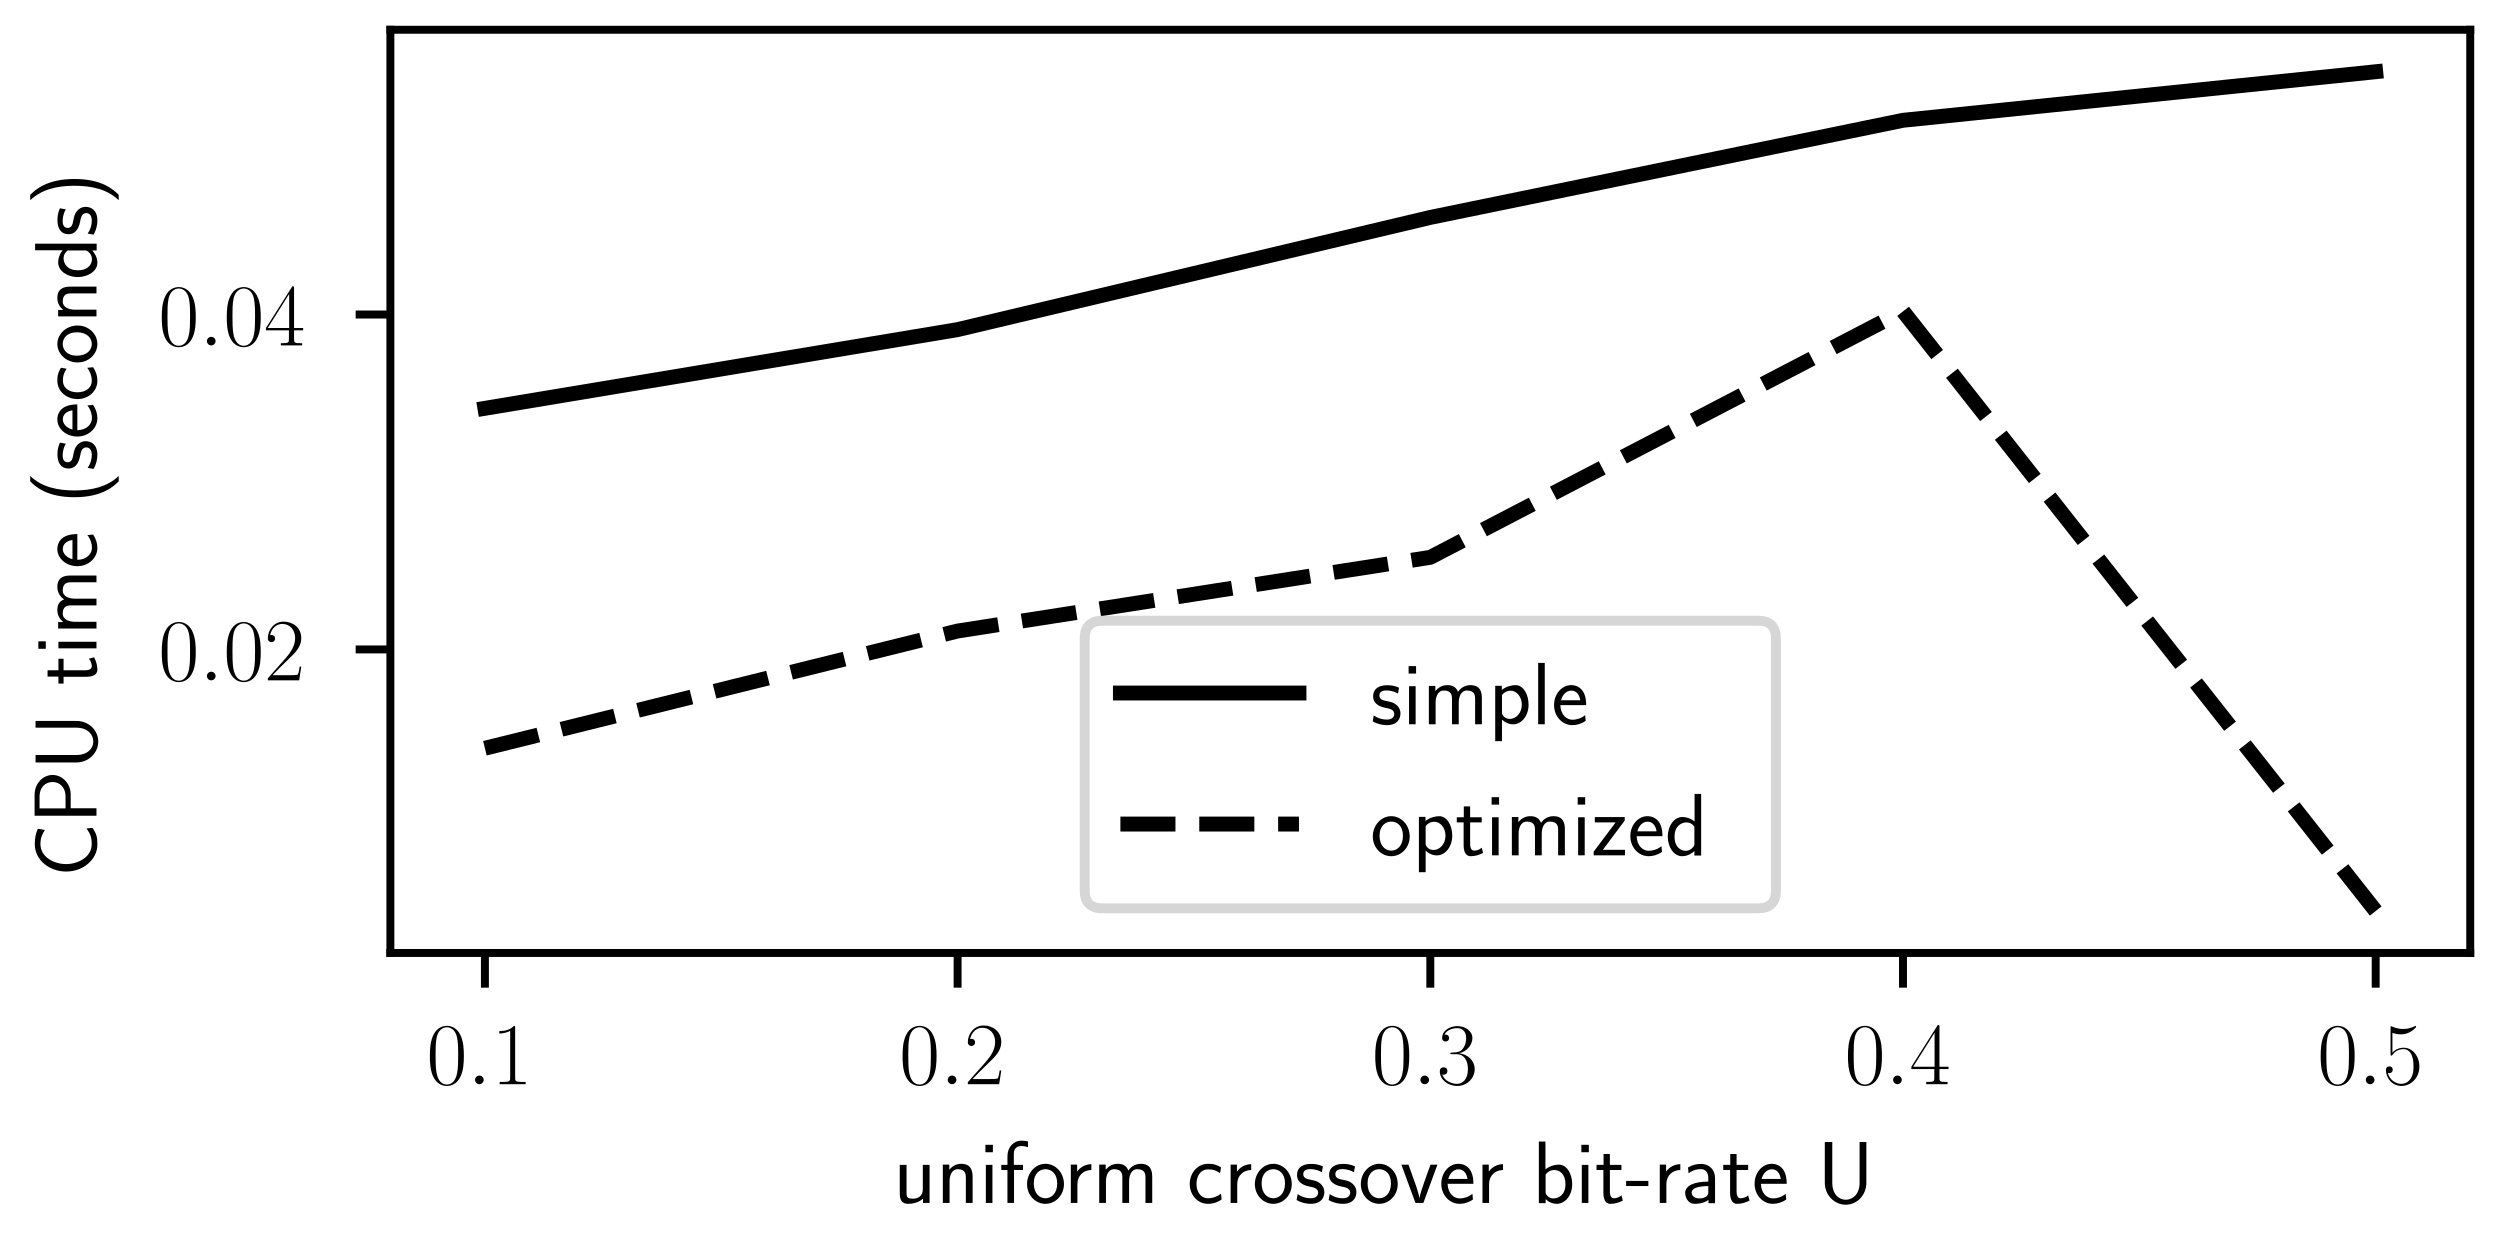
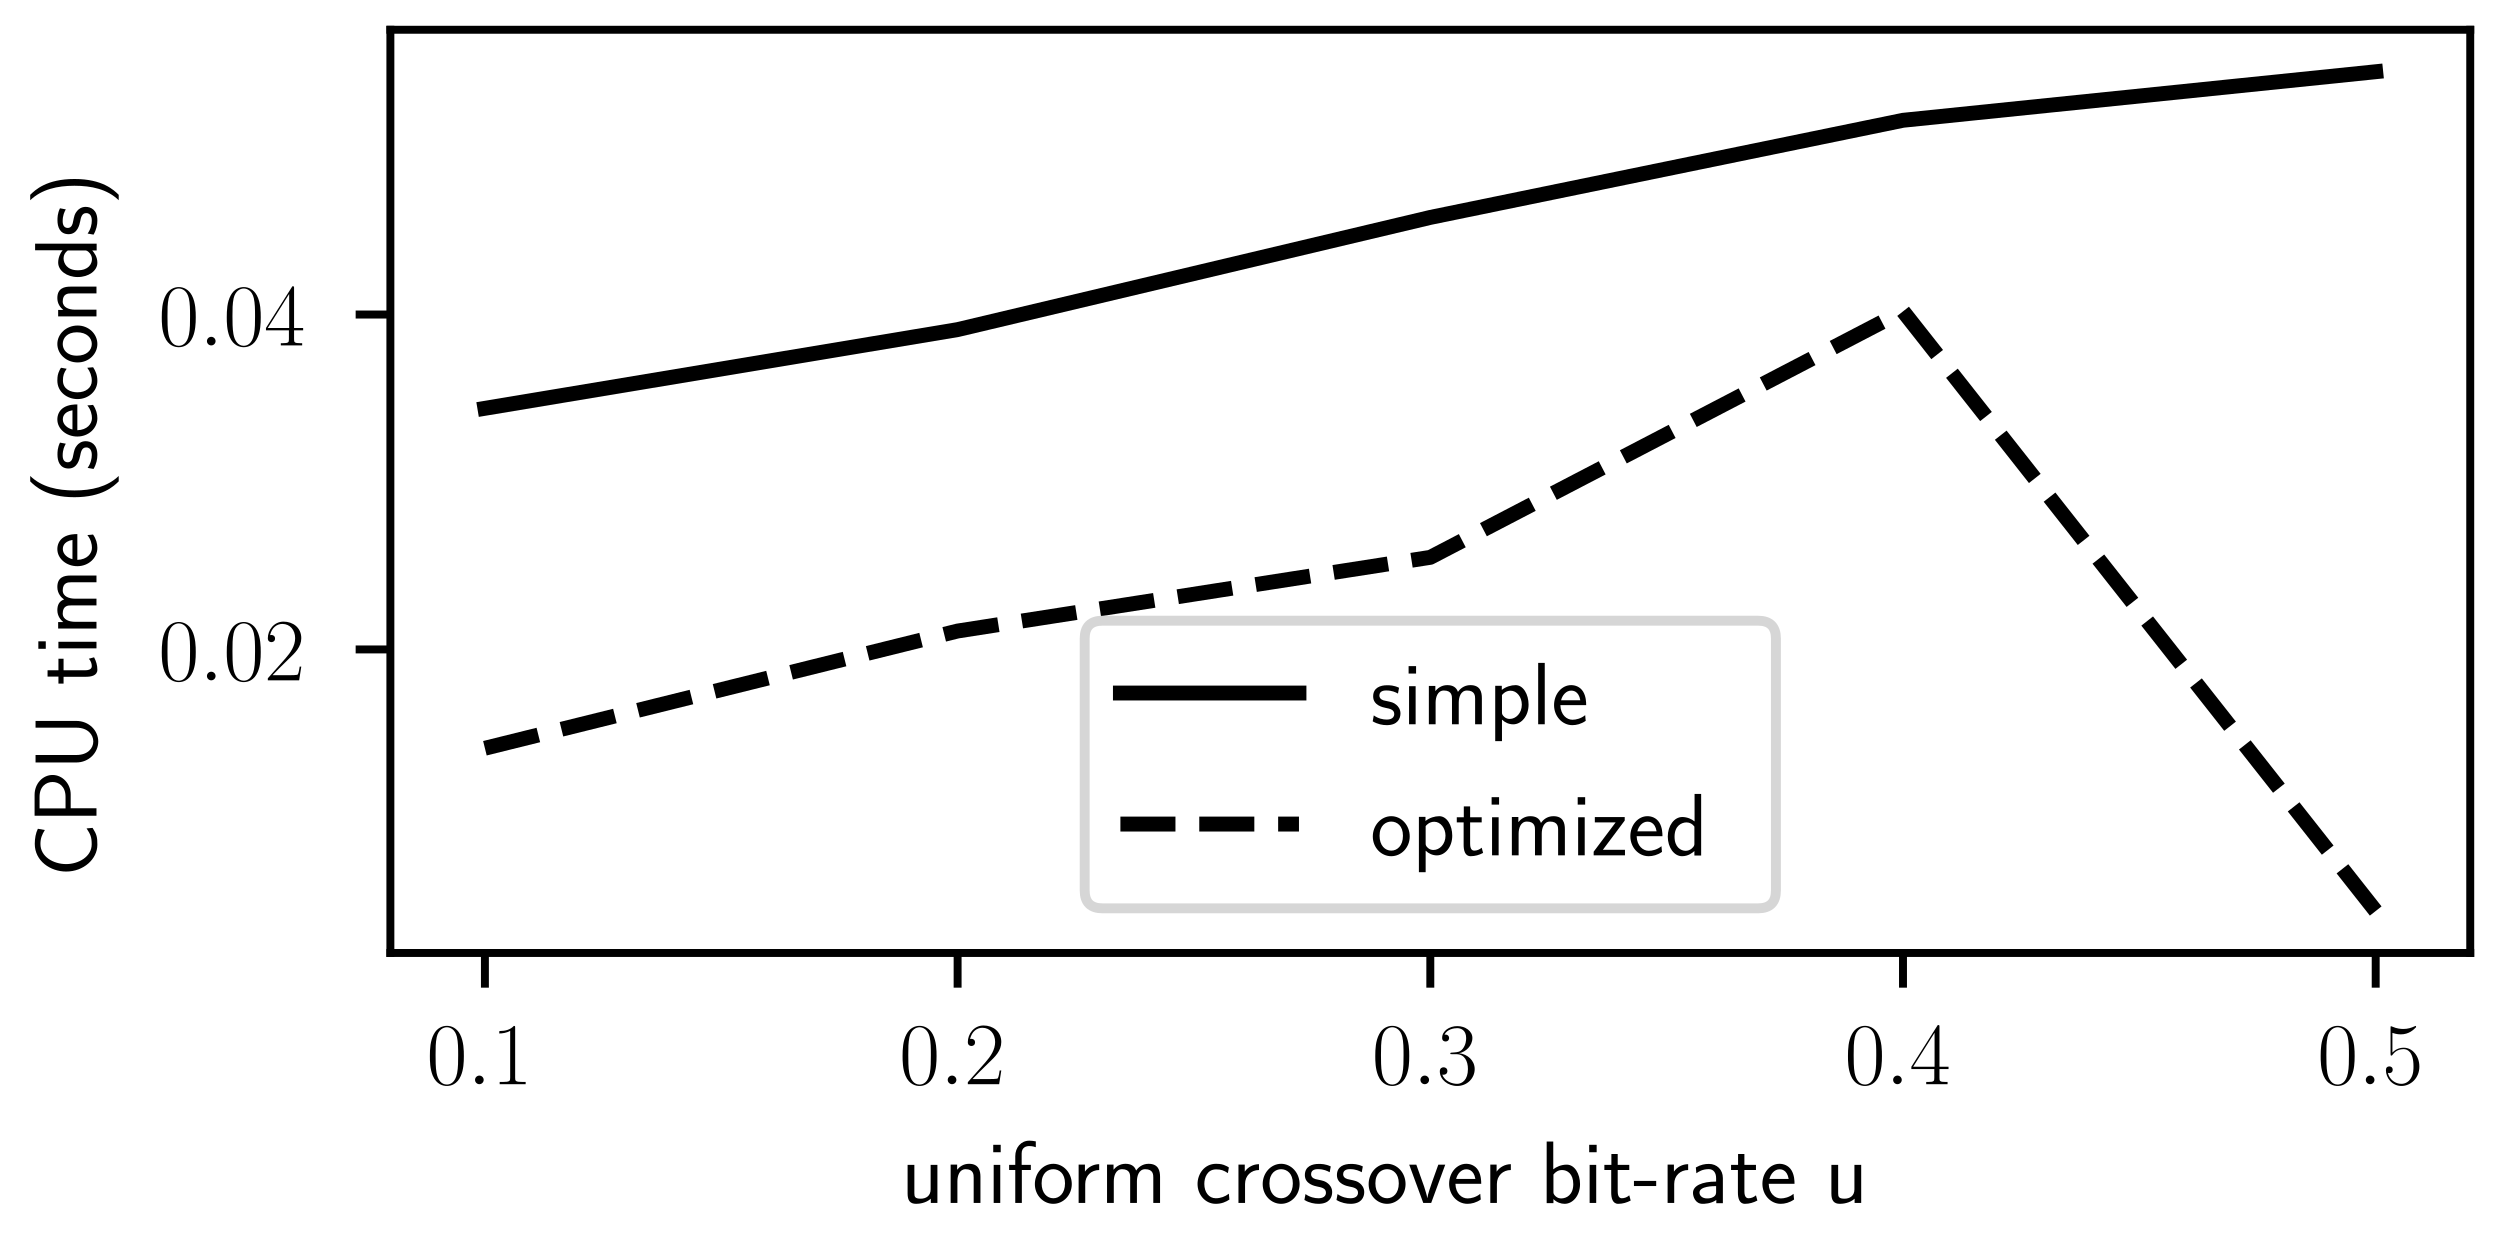
<svg xmlns="http://www.w3.org/2000/svg" xmlns:xlink="http://www.w3.org/1999/xlink" height="126pt" version="1.1" viewBox="0 0 252 126" width="252pt">
  <defs>
    <style type="text/css">*{stroke-linecap:butt;stroke-linejoin:round;}</style>
  </defs>
  <g id="figure_1">
    <g id="patch_1">
      <path d="M 0 126  L 252 126  L 252 0  L 0 0  z " style="fill:#ffffff;" />
    </g>
    <g id="axes_1">
      <g id="patch_2">
        <path d="M 39.35 96.06  L 249 96.06  L 249 3  L 39.35 3  z " style="fill:#ffffff;" />
      </g>
      <g id="matplotlib.axis_1">
        <g id="xtick_1">
          <g id="line2d_1">
            <defs>
-               <path d="M 0 0  L 0 3.5  " id="me3e1b507d7" style="stroke:#000000;stroke-width:0.8;" />
-             </defs>
-             <g>
-               <use style="stroke:#000000;stroke-width:0.8;" x="48.879" xlink:href="#me3e1b507d7" y="96.06" />
+               <path d="M 0 0  L 0 3.5  " id="mb6bfddcb3c" style="stroke:#000000;stroke-width:0.8;" />
+             </defs>
+             <g>
+               <use style="stroke:#000000;stroke-width:0.8;" x="48.879" xlink:href="#mb6bfddcb3c" y="96.06" />
            </g>
          </g>
          <g id="text_1">
            <g transform="translate(42.99147 109.2862)scale(0.09 -0.09)">
              <defs>
                <path d="M 42 31.641  C 42 37.75 41.906 48.125 37.703 56.109  C 34 63.109 28.094 65.594 22.906 65.594  C 18.094 65.594 12 63.406 8.203 56.203  C 4.203 48.719 3.797 39.438 3.797 31.641  C 3.797 25.953 3.906 17.281 7 9.672  C 11.297 -0.609 19 -2 22.906 -2  C 27.5 -2 34.5 -0.109 38.594 9.375  C 41.594 16.281 42 24.359 42 31.641  z M 22.906 -0.406  C 16.5 -0.406 12.703 5.078 11.297 12.688  C 10.203 18.562 10.203 27.156 10.203 32.75  C 10.203 40.438 10.203 46.828 11.5 52.922  C 13.406 61.391 19 64 22.906 64  C 27 64 32.297 61.297 34.203 53.125  C 35.5 47.438 35.594 40.734 35.594 32.75  C 35.594 26.25 35.594 18.266 34.406 12.375  C 32.297 1.484 26.406 -0.406 22.906 -0.406  z " id="CMR17-48" />
                <path d="M 18.406 4.797  C 18.406 7.688 16 9.672 13.594 9.672  C 10.703 9.672 8.703 7.281 8.703 4.891  C 8.703 2 11.094 0 13.5 0  C 16.406 0 18.406 2.391 18.406 4.797  z " id="CMMI12-58" />
                <path d="M 26.594 63.406  C 26.594 65.5 26.5 65.5 25.094 65.5  C 21.203 61.188 15.297 59.797 9.703 59.797  C 9.406 59.797 8.906 59.797 8.797 59.5  C 8.703 59.297 8.703 59.094 8.703 57  C 11.797 57 17 57.594 21 59.984  L 21 7.203  C 21 3.688 20.797 2.5 12.203 2.5  L 9.203 2.5  L 9.203 0  C 14 0 19 0 23.797 0  C 28.594 0 33.594 0 38.406 0  L 38.406 2.5  L 35.406 2.5  C 26.797 2.5 26.594 3.594 26.594 7.156  z " id="CMR17-49" />
              </defs>
              <use transform="scale(0.996264)" xlink:href="#CMR17-48" />
              <use transform="translate(45.69048 0)scale(0.996264)" xlink:href="#CMMI12-58" />
              <use transform="translate(72.78765 0)scale(0.996264)" xlink:href="#CMR17-49" />
            </g>
          </g>
        </g>
        <g id="xtick_2">
          <g id="line2d_2">
            <g>
-               <use style="stroke:#000000;stroke-width:0.8;" x="96.527" xlink:href="#me3e1b507d7" y="96.06" />
+               <use style="stroke:#000000;stroke-width:0.8;" x="96.527" xlink:href="#mb6bfddcb3c" y="96.06" />
            </g>
          </g>
          <g id="text_2">
            <g transform="translate(90.63925 109.2862)scale(0.09 -0.09)">
              <defs>
                <path d="M 41.703 15.453  L 39.906 15.453  C 38.906 8.375 38.094 7.172 37.703 6.562  C 37.203 5.766 30 5.766 28.594 5.766  L 9.406 5.766  C 13 9.672 20 16.75 28.5 24.953  C 34.594 30.734 41.703 37.531 41.703 47.422  C 41.703 59.219 32.297 66 21.797 66  C 10.797 66 4.094 56.312 4.094 47.344  C 4.094 43.438 7 42.938 8.203 42.938  C 9.203 42.938 12.203 43.547 12.203 47.031  C 12.203 50.109 9.594 51 8.203 51  C 7.594 51 7 50.906 6.594 50.703  C 8.5 59.219 14.297 63.406 20.406 63.406  C 29.094 63.406 34.797 56.516 34.797 47.422  C 34.797 38.734 29.703 31.25 24 24.75  L 4.094 2.281  L 4.094 0  L 39.297 0  z " id="CMR17-50" />
              </defs>
              <use transform="scale(0.996264)" xlink:href="#CMR17-48" />
              <use transform="translate(45.69048 0)scale(0.996264)" xlink:href="#CMMI12-58" />
              <use transform="translate(72.78765 0)scale(0.996264)" xlink:href="#CMR17-50" />
            </g>
          </g>
        </g>
        <g id="xtick_3">
          <g id="line2d_3">
            <g>
-               <use style="stroke:#000000;stroke-width:0.8;" x="144.175" xlink:href="#me3e1b507d7" y="96.06" />
+               <use style="stroke:#000000;stroke-width:0.8;" x="144.175" xlink:href="#mb6bfddcb3c" y="96.06" />
            </g>
          </g>
          <g id="text_3">
            <g transform="translate(138.287 109.2862)scale(0.09 -0.09)">
              <defs>
                <path d="M 22.094 33.703  C 31 33.703 34.906 25.969 34.906 17.031  C 34.906 5 28.5 0.391 22.703 0.391  C 17.406 0.391 8.797 3.031 6.094 10.828  C 6.594 10.625 7.094 10.625 7.594 10.625  C 10 10.625 11.797 12.219 11.797 14.812  C 11.797 17.703 9.594 19 7.594 19  C 5.906 19 3.297 18.203 3.297 14.469  C 3.297 5.234 12.297 -2 22.906 -2  C 34 -2 42.5 6.719 42.5 16.953  C 42.5 26.672 34.5 33.703 25 34.797  C 32.594 36.375 39.906 43.062 39.906 52.016  C 39.906 59.688 32 65.297 23 65.297  C 13.906 65.297 5.906 59.828 5.906 52.016  C 5.906 48.594 8.5 48 9.797 48  C 11.906 48 13.703 49.297 13.703 51.891  C 13.703 54.469 11.906 55.766 9.797 55.766  C 9.406 55.766 8.906 55.766 8.5 55.578  C 11.406 61.859 19.297 63 22.797 63  C 26.297 63 32.906 61.328 32.906 51.875  C 32.906 49.109 32.5 44.188 29.094 39.844  C 26.094 36 22.703 36 19.406 35.688  C 18.906 35.688 16.594 35.453 16.203 35.453  C 15.5 35.359 15.094 35.266 15.094 34.5  C 15.094 33.797 15.203 33.703 17.203 33.703  z " id="CMR17-51" />
              </defs>
              <use transform="scale(0.996264)" xlink:href="#CMR17-48" />
              <use transform="translate(45.69048 0)scale(0.996264)" xlink:href="#CMMI12-58" />
              <use transform="translate(72.78765 0)scale(0.996264)" xlink:href="#CMR17-51" />
            </g>
          </g>
        </g>
        <g id="xtick_4">
          <g id="line2d_4">
            <g>
-               <use style="stroke:#000000;stroke-width:0.8;" x="191.822" xlink:href="#me3e1b507d7" y="96.06" />
+               <use style="stroke:#000000;stroke-width:0.8;" x="191.822" xlink:href="#mb6bfddcb3c" y="96.06" />
            </g>
          </g>
          <g id="text_4">
            <g transform="translate(185.9348 109.2862)scale(0.09 -0.09)">
              <defs>
                <path d="M 33.594 64.406  C 33.594 66.5 33.5 66.5 31.703 66.5  L 2 19.594  L 2 17  L 27.797 17  L 27.797 7.141  C 27.797 3.5 27.594 2.5 20.594 2.5  L 18.703 2.5  L 18.703 0  C 21.906 0 27.297 0 30.703 0  C 34.094 0 39.5 0 42.703 0  L 42.703 2.5  L 40.797 2.5  C 33.797 2.5 33.594 3.5 33.594 7.141  L 33.594 17  L 43.797 17  L 43.797 19.594  L 33.594 19.594  z M 28.094 57.859  L 28.094 19.594  L 4 19.594  z " id="CMR17-52" />
              </defs>
              <use transform="scale(0.996264)" xlink:href="#CMR17-48" />
              <use transform="translate(45.69048 0)scale(0.996264)" xlink:href="#CMMI12-58" />
              <use transform="translate(72.78765 0)scale(0.996264)" xlink:href="#CMR17-52" />
            </g>
          </g>
        </g>
        <g id="xtick_5">
          <g id="line2d_5">
            <g>
-               <use style="stroke:#000000;stroke-width:0.8;" x="239.47" xlink:href="#me3e1b507d7" y="96.06" />
+               <use style="stroke:#000000;stroke-width:0.8;" x="239.47" xlink:href="#mb6bfddcb3c" y="96.06" />
            </g>
          </g>
          <g id="text_5">
            <g transform="translate(233.5826 109.2862)scale(0.09 -0.09)">
              <defs>
                <path d="M 11.406 57.688  C 12.406 57.281 16.5 56 20.703 56  C 30 56 35.094 61.109 38 64.062  C 38 64.953 38 65.5 37.406 65.5  C 37.297 65.5 37.094 65.5 36.297 65.047  C 32.797 63.406 28.703 62.078 23.703 62.078  C 20.703 62.078 16.203 62.484 11.297 64.672  C 10.203 65.172 10 65.172 9.906 65.172  C 9.406 65.172 9.297 65.062 9.297 63.078  L 9.297 34.422  C 9.297 32.641 9.297 32.141 10.297 32.141  C 10.797 32.141 11 32.344 11.5 33.031  C 14.703 37.516 19.094 39.406 24.094 39.406  C 27.594 39.406 35.094 37.219 35.094 20.141  C 35.094 16.953 35.094 11.172 32.094 6.578  C 29.594 2.484 25.703 0.391 21.406 0.391  C 14.797 0.391 8.094 5 6.297 12.719  C 6.703 12.609 7.5 12.422 7.906 12.422  C 9.203 12.422 11.703 13.125 11.703 16.219  C 11.703 18.906 9.797 20 7.906 20  C 5.594 20 4.094 18.594 4.094 15.797  C 4.094 7.094 11 -2 21.594 -2  C 31.906 -2 41.703 6.875 41.703 19.75  C 41.703 31.719 33.906 41 24.203 41  C 19.094 41 14.797 39.109 11.406 35.531  z " id="CMR17-53" />
              </defs>
              <use transform="scale(0.996264)" xlink:href="#CMR17-48" />
              <use transform="translate(45.69048 0)scale(0.996264)" xlink:href="#CMMI12-58" />
              <use transform="translate(72.78765 0)scale(0.996264)" xlink:href="#CMR17-53" />
            </g>
          </g>
        </g>
        <g id="text_6">
-           <g transform="translate(90.03366 121.2563)scale(0.09 -0.09)">
+           <g transform="translate(90.82236 121.2563)scale(0.09 -0.09)">
            <defs>
              <path d="M 40.906 42.797  L 33.297 42.797  L 33.297 15.188  C 33.297 7.781 27.906 4.781 22.203 4.781  C 15.594 4.781 15 6.984 15 11.078  L 15 42.797  L 7.406 42.797  L 7.406 10.594  C 7.406 2.797 10.094 -1 17 -1  C 20.406 -1 28.094 -0.203 33.5 4.781  L 33.5 0  L 40.906 0  z " id="CMSS17-117" />
              <path d="M 40.906 29.328  C 40.906 35.672 39.406 44 28.094 44  C 21.703 44 17.5 40.719 14.703 37.328  L 14.703 43.094  L 7.406 43.094  L 7.406 0  L 15 0  L 15 24.359  C 15 30.688 17.406 37.938 24.203 37.938  C 33 37.938 33.297 32 33.297 28.578  L 33.297 0  L 40.906 0  z " id="CMSS17-110" />
              <path d="M 15.297 65.359  L 6.906 65.359  L 6.906 57  L 15.297 57  z M 14.797 42.797  L 7.406 42.797  L 7.406 0  L 14.797 0  z " id="CMSS17-105" />
              <path d="M 16.797 37  L 26.906 37  L 26.906 42.766  L 16.594 42.766  L 16.594 55.609  C 16.594 62.719 22 63.938 25.094 63.938  C 26.094 63.938 28.906 63.938 32.5 62.641  L 32.5 69.203  C 30.203 69.703 27.406 70 25.203 70  C 15.906 70 9.406 62.391 9.406 52.484  L 9.406 42.766  L 2.5 42.766  L 2.5 37  L 9.406 37  L 9.406 0  L 16.797 0  z " id="CMSS17-102" />
              <path d="M 44.203 21.188  C 44.203 34 34.703 44 23.5 44  C 12 44 2.703 33.703 2.703 21.188  C 2.703 8.5 12.297 -1 23.406 -1  C 34.797 -1 44.203 8.797 44.203 21.188  z M 23.5 5.266  C 16.406 5.266 10.297 11.078 10.297 22  C 10.297 33.609 17.406 37.922 23.406 37.922  C 29.906 37.922 36.594 33.219 36.594 22  C 36.594 10.672 30.094 5.266 23.5 5.266  z " id="CMSS17-111" />
              <path d="M 14.906 21.297  C 14.906 30.703 21.797 37 30.594 37  L 30.594 43.578  C 24.203 43.578 18.203 40.391 14.594 35.203  L 14.594 43.094  L 7.5 43.094  L 7.5 0  L 14.906 0  z " id="CMSS17-114" />
              <path d="M 67 29.328  C 67 36.062 65.297 44 54.094 44  C 46.594 44 42.094 39.312 40.094 36.422  C 38.297 41.719 34.094 44 28.094 44  C 21.297 44 17 40.125 14.703 37.328  L 14.703 43.094  L 7.406 43.094  L 7.406 0  L 15 0  L 15 24.359  C 15 30.297 17.203 37.938 24.297 37.938  C 33.406 37.938 33.406 31.5 33.406 28.578  L 33.406 0  L 41 0  L 41 24.359  C 41 30.297 43.203 37.938 50.297 37.938  C 59.406 37.938 59.406 31.5 59.406 28.578  L 59.406 0  L 67 0  z " id="CMSS17-109" />
              <path d="M 38.5 39.703  C 38.5 40.391 33.906 42.406 32.703 42.797  C 29.406 44 25.203 44 24.094 44  C 11.094 44 3.297 32.703 3.297 21.297  C 3.297 9.297 12 -1 23.703 -1  C 30.406 -1 35.203 1.188 39.094 3.781  L 38.5 10.375  C 34.203 7.078 29.203 5.266 23.797 5.266  C 16 5.266 10.906 12.094 10.906 21.391  C 10.906 28.609 14.203 37.719 24.203 37.719  C 29.703 37.719 32.797 36.609 37.406 33.516  z " id="CMSS17-99" />
              <path d="M 32.203 41.047  C 26.297 43.859 21.703 43.859 18.703 43.859  C 11.594 43.859 3.094 41.375 3.094 31.297  C 3.094 21.234 14.094 19.031 17.094 18.422  C 21.703 17.531 26.797 16.531 26.797 11.562  C 26.797 5.266 19.594 5.266 18.297 5.266  C 14.297 5.266 8.797 6.359 3.797 9.969  L 2.594 3.281  C 8.297 0 13.797 -1 18.406 -1  C 30.703 -1 33.797 6.5 33.797 12.203  C 33.797 17.094 31 20.391 29.094 21.891  C 25.797 24.5 24.594 24.797 16.406 26.5  C 15 26.703 10.094 27.797 10.094 32.281  C 10.094 38 16.406 38 17.797 38  C 24.297 38 28.297 35.984 31 34.5  z " id="CMSS17-115" />
              <path d="M 41.797 43  L 34 43  L 27.297 24.312  C 25.203 18.203 22.203 9.797 21.703 5.5  L 21.594 5.5  C 21.406 7.312 20.594 9.906 20.094 11.703  C 19.5 13.906 18.703 16.5 18.094 18.312  L 9.297 43  L 1.297 43  L 17.094 0  L 26 0  z " id="CMSS17-118" />
              <path d="M 39.094 21.516  C 39.094 24.844 38.906 31.297 35.703 36.641  C 32.203 42.391 26.5 44 22.203 44  C 11.797 44 3 34.188 3 21.484  C 3 9.094 12.094 -1 23.594 -1  C 28.094 -1 33.594 0.297 38.594 3.875  C 38.594 4.281 38.406 6.469 38.297 6.562  C 38.297 6.766 38 9.844 38 10.25  C 33.203 6.359 27.703 5.078 23.703 5.078  C 17.297 5.078 10.406 10.422 10.094 21.516  z M 10.906 27  C 12.203 32.562 16.594 37.828 22.203 37.828  C 23.703 37.828 30.703 37.828 32.5 27  z " id="CMSS17-101" />
              <path d="M 14.906 69  L 7.5 69  L 7.5 -0.203  L 15.094 -0.203  L 15.094 4.281  C 18.906 0.594 23.5 -1 27.594 -1  C 37.203 -1 45 8.578 45 21.125  C 45 32.594 39 43.062 30.094 43.062  C 23.797 43.062 18.203 40.484 14.906 37.797  z M 15.094 31.969  C 17.297 34.719 20.406 37 24.797 37  C 30.703 37 37.406 32.766 37.406 21.125  C 37.406 8.719 29.406 5.078 23.906 5.078  C 21.906 5.078 19.797 5.562 17.797 7.25  C 15.094 9.609 15.094 11.078 15.094 12.453  z " id="CMSS17-98" />
              <path d="M 16.703 37  L 29.703 37  L 29.703 42.766  L 16.703 42.766  L 16.703 55  L 9.594 55  L 9.594 42.766  L 1.703 42.766  L 1.703 37  L 9.406 37  L 9.406 11.703  C 9.406 6 10.703 -1 17.297 -1  C 22.297 -1 26.906 0.391 31.297 2.688  L 29.703 8.562  C 27.297 6.469 24.406 5.266 21.297 5.266  C 16.906 5.266 16.703 10.875 16.703 13.375  z " id="CMSS17-116" />
              <path d="M 26 19  L 26 24.766  L 1 24.766  L 1 19  z " id="CMSS17-45" />
              <path d="M 37.594 27.984  C 37.594 37.375 30.906 43.875 21.906 43.875  C 17.5 43.875 12.703 43.078 7.203 39.891  L 7.797 33.359  C 10.297 35.125 14.594 38 21.797 38  C 26.906 38 30 34.062 30 27.844  L 30 24  C 14 24 4 19.344 4 11.344  C 4 7.203 6.5 -1 14.797 -1  C 16.297 -1 24.406 -1 30.203 3.391  L 30.203 -0.297  L 37.594 -0.297  z M 30 12.75  C 30 10.953 30 8.562 27 6.781  C 24.406 5.078 21.094 5.078 19.703 5.078  C 14.703 5.078 11.297 7.984 11.297 11.625  C 11.297 18.922 26.906 18.922 30 18.922  z " id="CMSS17-97" />
-               <path d="M 55.5 68.5  L 47.906 68.5  L 47.906 22.641  C 47.906 9.438 39.797 3.578 32.406 3.578  C 24.797 3.578 17.203 9.734 17.203 22.547  L 17.203 68.5  L 8.797 68.5  L 8.797 22.719  C 8.797 8.422 19.906 -2 32.297 -2  C 44.703 -2 55.5 8.422 55.5 22.719  z " id="CMSS17-85" />
            </defs>
            <use transform="scale(0.996264)" xlink:href="#CMSS17-117" />
            <use transform="translate(48.20494 0)scale(0.996264)" xlink:href="#CMSS17-110" />
            <use transform="translate(96.40989 0)scale(0.996264)" xlink:href="#CMSS17-105" />
            <use transform="translate(118.5906 0)scale(0.996264)" xlink:href="#CMSS17-102" />
            <use transform="translate(147.2173 0)scale(0.996264)" xlink:href="#CMSS17-111" />
            <use transform="translate(191.4584 0)scale(0.996264)" xlink:href="#CMSS17-114" />
            <use transform="translate(223.3682 0)scale(0.996264)" xlink:href="#CMSS17-109" />
            <use transform="translate(328.8266 0)scale(0.996264)" xlink:href="#CMSS17-99" />
            <use transform="translate(370.4654 0)scale(0.996264)" xlink:href="#CMSS17-114" />
            <use transform="translate(402.3752 0)scale(0.996264)" xlink:href="#CMSS17-111" />
            <use transform="translate(449.2188 0)scale(0.996264)" xlink:href="#CMSS17-115" />
            <use transform="translate(485.1323 0)scale(0.996264)" xlink:href="#CMSS17-115" />
            <use transform="translate(521.0459 0)scale(0.996264)" xlink:href="#CMSS17-111" />
            <use transform="translate(567.8895 0)scale(0.996264)" xlink:href="#CMSS17-118" />
            <use transform="translate(610.8896 0)scale(0.996264)" xlink:href="#CMSS17-101" />
            <use transform="translate(652.5285 0)scale(0.996264)" xlink:href="#CMSS17-114" />
            <use transform="translate(715.6674 0)scale(0.996264)" xlink:href="#CMSS17-98" />
            <use transform="translate(763.8723 0)scale(0.996264)" xlink:href="#CMSS17-105" />
            <use transform="translate(786.053 0)scale(0.996264)" xlink:href="#CMSS17-116" />
            <use transform="translate(819.8846 0)scale(0.996264)" xlink:href="#CMSS17-45" />
            <use transform="translate(851.1137 0)scale(0.996264)" xlink:href="#CMSS17-114" />
            <use transform="translate(883.0235 0)scale(0.996264)" xlink:href="#CMSS17-97" />
            <use transform="translate(927.9454 0)scale(0.996264)" xlink:href="#CMSS17-116" />
            <use transform="translate(961.777 0)scale(0.996264)" xlink:href="#CMSS17-101" />
-             <use transform="translate(1034.645 0)scale(0.996264)" xlink:href="#CMSS17-85" />
+             <use transform="translate(1034.645 0)scale(0.996264)" xlink:href="#CMSS17-117" />
          </g>
        </g>
      </g>
      <g id="matplotlib.axis_2">
        <g id="ytick_1">
          <g id="line2d_6">
            <defs>
-               <path d="M 0 0  L -3.5 0  " id="m9fb033a805" style="stroke:#000000;stroke-width:0.8;" />
-             </defs>
-             <g>
-               <use style="stroke:#000000;stroke-width:0.8;" x="39.35" xlink:href="#m9fb033a805" y="65.464" />
+               <path d="M 0 0  L -3.5 0  " id="m048103192d" style="stroke:#000000;stroke-width:0.8;" />
+             </defs>
+             <g>
+               <use style="stroke:#000000;stroke-width:0.8;" x="39.35" xlink:href="#m048103192d" y="65.464" />
            </g>
          </g>
          <g id="text_7">
            <g transform="translate(15.96662 68.57733)scale(0.09 -0.09)">
              <use transform="scale(0.996264)" xlink:href="#CMR17-48" />
              <use transform="translate(45.69048 0)scale(0.996264)" xlink:href="#CMMI12-58" />
              <use transform="translate(72.78765 0)scale(0.996264)" xlink:href="#CMR17-48" />
              <use transform="translate(118.4781 0)scale(0.996264)" xlink:href="#CMR17-50" />
            </g>
          </g>
        </g>
        <g id="ytick_2">
          <g id="line2d_7">
            <g>
-               <use style="stroke:#000000;stroke-width:0.8;" x="39.35" xlink:href="#m9fb033a805" y="31.705" />
+               <use style="stroke:#000000;stroke-width:0.8;" x="39.35" xlink:href="#m048103192d" y="31.705" />
            </g>
          </g>
          <g id="text_8">
            <g transform="translate(15.96662 34.81861)scale(0.09 -0.09)">
              <use transform="scale(0.996264)" xlink:href="#CMR17-48" />
              <use transform="translate(45.69048 0)scale(0.996264)" xlink:href="#CMMI12-58" />
              <use transform="translate(72.78765 0)scale(0.996264)" xlink:href="#CMR17-48" />
              <use transform="translate(118.4781 0)scale(0.996264)" xlink:href="#CMR17-52" />
            </g>
          </g>
        </g>
        <g id="text_9">
          <g transform="translate(9.725022 88.4088)rotate(-90)scale(0.09 -0.09)">
            <defs>
              <path d="M 54.703 11.156  C 48 6.672 44.906 5.375 36.797 5.375  C 22.797 5.375 14.594 20.359 14.594 34.047  C 14.594 48.625 23 63 37.203 63  C 43.594 63 47.797 61.219 52.906 58.047  L 54.297 65.891  C 49.5 68.281 43.406 69.375 37.297 69.375  C 18.094 69.375 6.203 51.812 6.203 34.047  C 6.203 14.484 20.297 -1 36.297 -1  C 44.906 -1 47.906 -0.297 55.297 4.375  z " id="CMSS17-67" />
              <path d="M 32.906 29  C 44.906 29 54.703 38.328 54.703 49.344  C 54.703 60.156 45.297 69.578 32.297 69.578  L 8.906 69.578  L 8.906 0  L 17.297 0  L 17.297 29  z M 30.094 64  C 41.703 64 46.797 56.672 46.797 49.328  C 46.797 42.5 42.094 34.781 30.094 34.781  L 17.094 34.781  L 17.094 64  z " id="CMSS17-80" />
+               <path d="M 55.5 68.5  L 47.906 68.5  L 47.906 22.641  C 47.906 9.438 39.797 3.578 32.406 3.578  C 24.797 3.578 17.203 9.734 17.203 22.547  L 17.203 68.5  L 8.797 68.5  L 8.797 22.719  C 8.797 8.422 19.906 -2 32.297 -2  C 44.703 -2 55.5 8.422 55.5 22.719  z " id="CMSS17-85" />
              <path d="M 25.203 74.5  C 19.797 69.016 7.406 56.266 7.406 24.812  C 7.406 -6.766 19.797 -19.422 25.203 -25  L 31.297 -25  C 19 -12.25 15 5.578 15 24.703  C 15 43.719 18.797 61.656 31.297 74.5  z " id="CMSS17-40" />
              <path d="M 40.797 69  L 33.406 69  L 33.406 38.094  C 30.297 40.672 25.203 43.062 19.594 43.062  C 10.5 43.062 3.297 33.297 3.297 21.047  C 3.297 8.781 10.406 -1 19.297 -1  C 26.203 -1 30.797 2.688 33.203 4.781  L 33.203 -0.203  L 40.797 -0.203  z M 33.203 13.062  C 33.203 11.672 33.203 10.203 30.094 7.531  C 28.094 5.859 25.703 5.078 23.406 5.078  C 18 5.078 10.906 9 10.906 20.938  C 10.906 33.344 18.906 37 24.406 37  C 28.094 37 31.094 35.219 33.203 32.266  z " id="CMSS17-100" />
              <path d="M 11.297 -25  C 16.703 -19.516 29.094 -6.766 29.094 24.703  C 29.094 56.266 16.703 68.922 11.297 74.5  L 5.203 74.5  C 17.5 61.75 21.5 43.922 21.5 24.812  C 21.5 5.781 17.703 -12.156 5.203 -25  z " id="CMSS17-41" />
            </defs>
            <use transform="scale(0.996264)" xlink:href="#CMSS17-67" />
            <use transform="translate(59.85577 0)scale(0.996264)" xlink:href="#CMSS17-80" />
            <use transform="translate(119.5914 0)scale(0.996264)" xlink:href="#CMSS17-85" />
            <use transform="translate(214.9602 0)scale(0.996264)" xlink:href="#CMSS17-116" />
            <use transform="translate(248.7918 0)scale(0.996264)" xlink:href="#CMSS17-105" />
            <use transform="translate(270.9725 0)scale(0.996264)" xlink:href="#CMSS17-109" />
            <use transform="translate(345.2018 0)scale(0.996264)" xlink:href="#CMSS17-101" />
            <use transform="translate(418.0697 0)scale(0.996264)" xlink:href="#CMSS17-40" />
            <use transform="translate(454.5036 0)scale(0.996264)" xlink:href="#CMSS17-115" />
            <use transform="translate(490.4171 0)scale(0.996264)" xlink:href="#CMSS17-101" />
            <use transform="translate(532.056 0)scale(0.996264)" xlink:href="#CMSS17-99" />
            <use transform="translate(573.6948 0)scale(0.996264)" xlink:href="#CMSS17-111" />
            <use transform="translate(620.5384 0)scale(0.996264)" xlink:href="#CMSS17-110" />
            <use transform="translate(668.7434 0)scale(0.996264)" xlink:href="#CMSS17-100" />
            <use transform="translate(716.9483 0)scale(0.996264)" xlink:href="#CMSS17-115" />
            <use transform="translate(752.8618 0)scale(0.996264)" xlink:href="#CMSS17-41" />
          </g>
        </g>
      </g>
      <g id="line2d_8">
-         <path clip-path="url(#p4e4c18615f)" d="M 48.879 41.158  L 96.527 33.224  L 144.175 21.915  L 191.822 12.125  L 239.47 7.23  " style="fill:none;stroke:#000000;stroke-linecap:square;stroke-width:1.5;" />
+         <path clip-path="url(#p314240fe36)" d="M 48.879 41.158  L 96.527 33.224  L 144.175 21.915  L 191.822 12.125  L 239.47 7.23  " style="fill:none;stroke:#000000;stroke-linecap:square;stroke-width:1.5;" />
      </g>
      <g id="line2d_9">
-         <path clip-path="url(#p4e4c18615f)" d="M 48.879 75.423  L 96.527 63.607  L 144.175 56.18  L 191.822 31.368  L 239.47 91.83  " style="fill:none;stroke:#000000;stroke-dasharray:5.55,2.4;stroke-dashoffset:0;stroke-width:1.5;" />
+         <path clip-path="url(#p314240fe36)" d="M 48.879 75.423  L 96.527 63.607  L 144.175 56.18  L 191.822 31.368  L 239.47 91.83  " style="fill:none;stroke:#000000;stroke-dasharray:5.55,2.4;stroke-dashoffset:0;stroke-width:1.5;" />
      </g>
      <g id="patch_3">
        <path d="M 39.35 96.06  L 39.35 3  " style="fill:none;stroke:#000000;stroke-linecap:square;stroke-linejoin:miter;stroke-width:0.8;" />
      </g>
      <g id="patch_4">
        <path d="M 249 96.06  L 249 3  " style="fill:none;stroke:#000000;stroke-linecap:square;stroke-linejoin:miter;stroke-width:0.8;" />
      </g>
      <g id="patch_5">
        <path d="M 39.35 96.06  L 249 96.06  " style="fill:none;stroke:#000000;stroke-linecap:square;stroke-linejoin:miter;stroke-width:0.8;" />
      </g>
      <g id="patch_6">
        <path d="M 39.35 3  L 249 3  " style="fill:none;stroke:#000000;stroke-linecap:square;stroke-linejoin:miter;stroke-width:0.8;" />
      </g>
      <g id="legend_1">
        <g id="patch_7">
          <path d="M 111.136 91.56  L 177.213 91.56  Q 179.013 91.56 179.013 89.76  L 179.013 64.367  Q 179.013 62.567 177.213 62.567  L 111.136 62.567  Q 109.336 62.567 109.336 64.367  L 109.336 89.76  Q 109.336 91.56 111.136 91.56  z " style="fill:#ffffff;opacity:0.8;stroke:#cccccc;stroke-linejoin:miter;" />
        </g>
        <g id="line2d_10">
          <path d="M 112.936 69.856  L 130.936 69.856  " style="fill:none;stroke:#000000;stroke-linecap:square;stroke-width:1.5;" />
        </g>
        <g id="line2d_11" />
        <g id="text_10">
          <g transform="translate(138.1364 73.00576)scale(0.09 -0.09)">
            <defs>
              <path d="M 15.094 5.203  C 18.406 2.016 22.906 -0.078 27.703 -0.078  C 37 -0.078 45 9.422 45 22.062  C 45 33.734 39 44 30.406 44  C 25.406 44 19.406 42.219 14.906 38.625  L 14.906 43.203  L 7.5 43.203  L 7.5 -19  L 15.094 -19  z M 15.094 32.812  C 15.906 34 19.297 37.734 24.797 37.734  C 31.797 37.734 37.406 30.625 37.406 22.062  C 37.406 12.297 30.594 6 23.906 6  C 21.906 6 19.797 6.484 17.797 8.172  C 15.094 10.531 15.094 12 15.094 13.391  z " id="CMSS17-112" />
              <path d="M 14.797 69  L 7.406 69  L 7.406 0  L 14.797 0  z " id="CMSS17-108" />
            </defs>
            <use transform="scale(0.996264)" xlink:href="#CMSS17-115" />
            <use transform="translate(35.91354 0)scale(0.996264)" xlink:href="#CMSS17-105" />
            <use transform="translate(58.09427 0)scale(0.996264)" xlink:href="#CMSS17-109" />
            <use transform="translate(132.3235 0)scale(0.996264)" xlink:href="#CMSS17-112" />
            <use transform="translate(180.5285 0)scale(0.996264)" xlink:href="#CMSS17-108" />
            <use transform="translate(202.7092 0)scale(0.996264)" xlink:href="#CMSS17-101" />
          </g>
        </g>
        <g id="line2d_12">
          <path d="M 112.936 83.066  L 130.936 83.066  " style="fill:none;stroke:#000000;stroke-dasharray:5.55,2.4;stroke-dashoffset:0;stroke-width:1.5;" />
        </g>
        <g id="line2d_13" />
        <g id="text_11">
          <g transform="translate(138.1364 86.21607)scale(0.09 -0.09)">
            <defs>
              <path d="M 37.5 39.094  L 37.5 42.969  L 3.906 42.969  L 3.906 37  L 16.703 37  C 17.906 37 19.094 37 20.297 37  L 27.297 37  L 2.594 4.078  L 2.594 0  L 37.797 0  L 37.797 6.172  L 24.203 6.172  C 23 6.172 21.797 6.172 20.594 6.172  L 12.906 6.172  z " id="CMSS17-122" />
            </defs>
            <use transform="scale(0.996264)" xlink:href="#CMSS17-111" />
            <use transform="translate(46.84362 0)scale(0.996264)" xlink:href="#CMSS17-112" />
            <use transform="translate(95.04857 0)scale(0.996264)" xlink:href="#CMSS17-116" />
            <use transform="translate(128.8801 0)scale(0.996264)" xlink:href="#CMSS17-105" />
            <use transform="translate(151.0609 0)scale(0.996264)" xlink:href="#CMSS17-109" />
            <use transform="translate(225.2901 0)scale(0.996264)" xlink:href="#CMSS17-105" />
            <use transform="translate(247.4708 0)scale(0.996264)" xlink:href="#CMSS17-122" />
            <use transform="translate(288.1487 0)scale(0.996264)" xlink:href="#CMSS17-101" />
            <use transform="translate(329.7875 0)scale(0.996264)" xlink:href="#CMSS17-100" />
          </g>
        </g>
      </g>
    </g>
  </g>
  <defs>
-     <clipPath id="p4e4c18615f">
+     <clipPath id="p314240fe36">
      <rect height="93.059" width="209.65" x="39.35" y="3" />
    </clipPath>
  </defs>
</svg>
